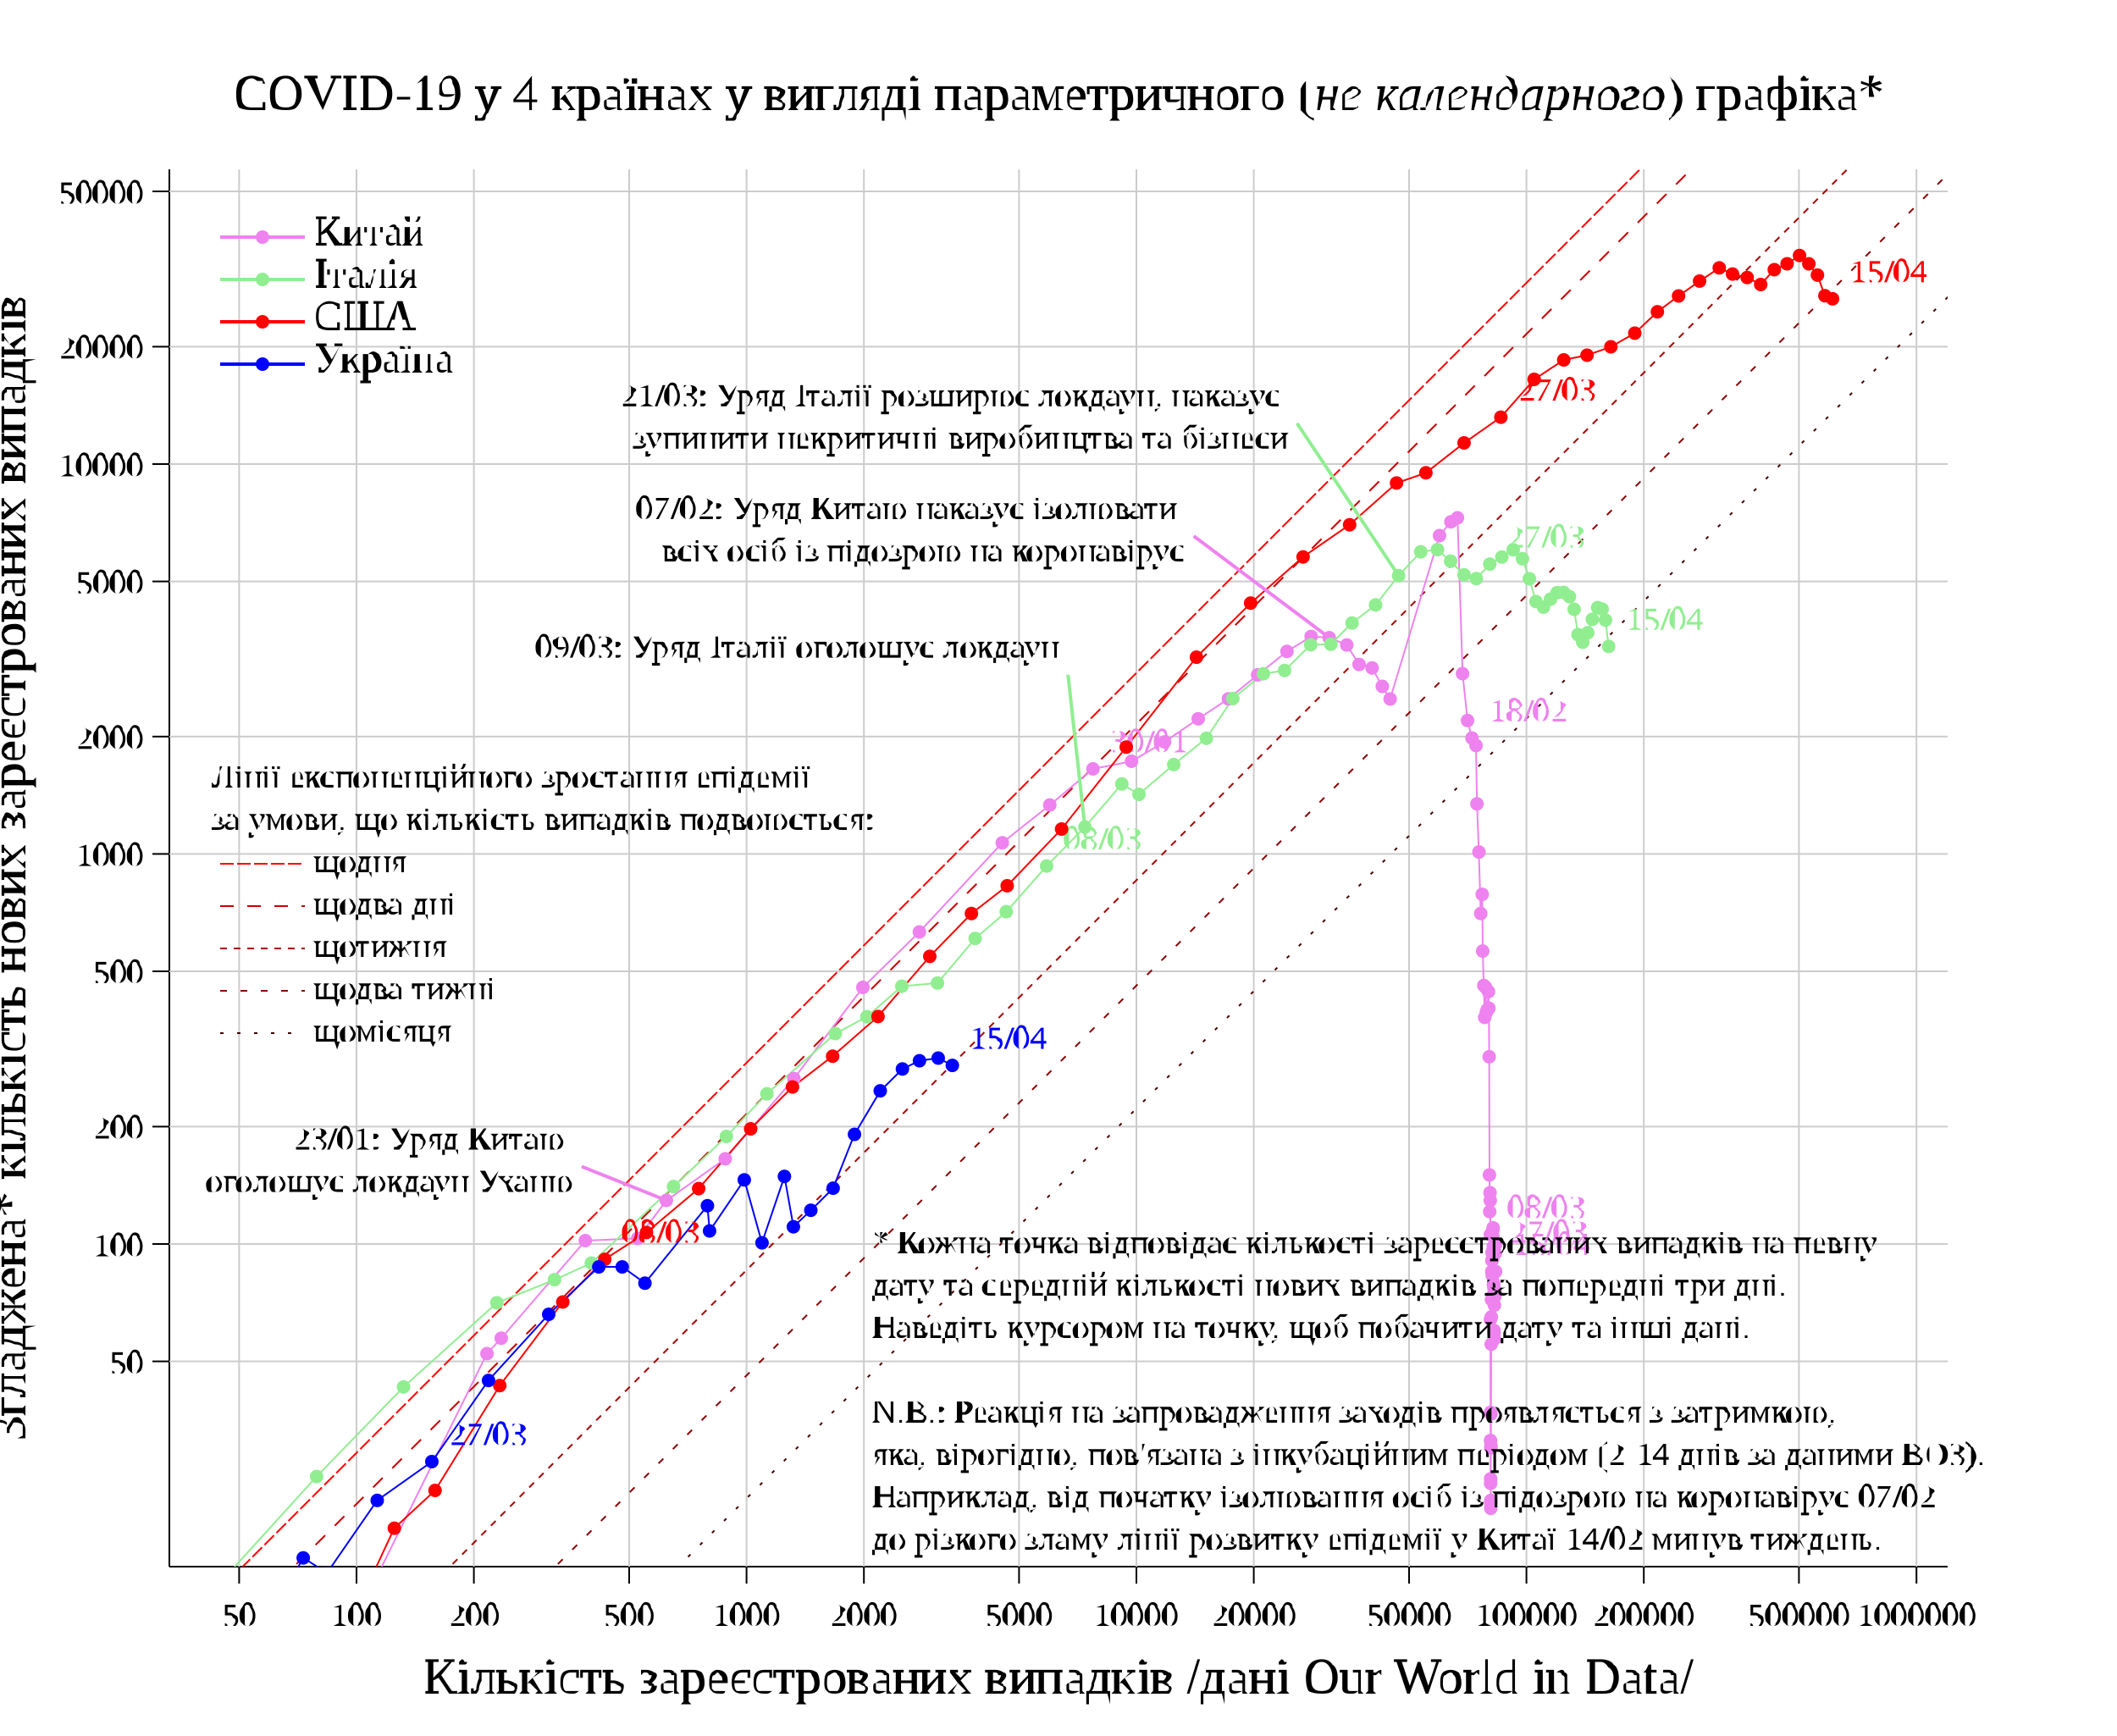
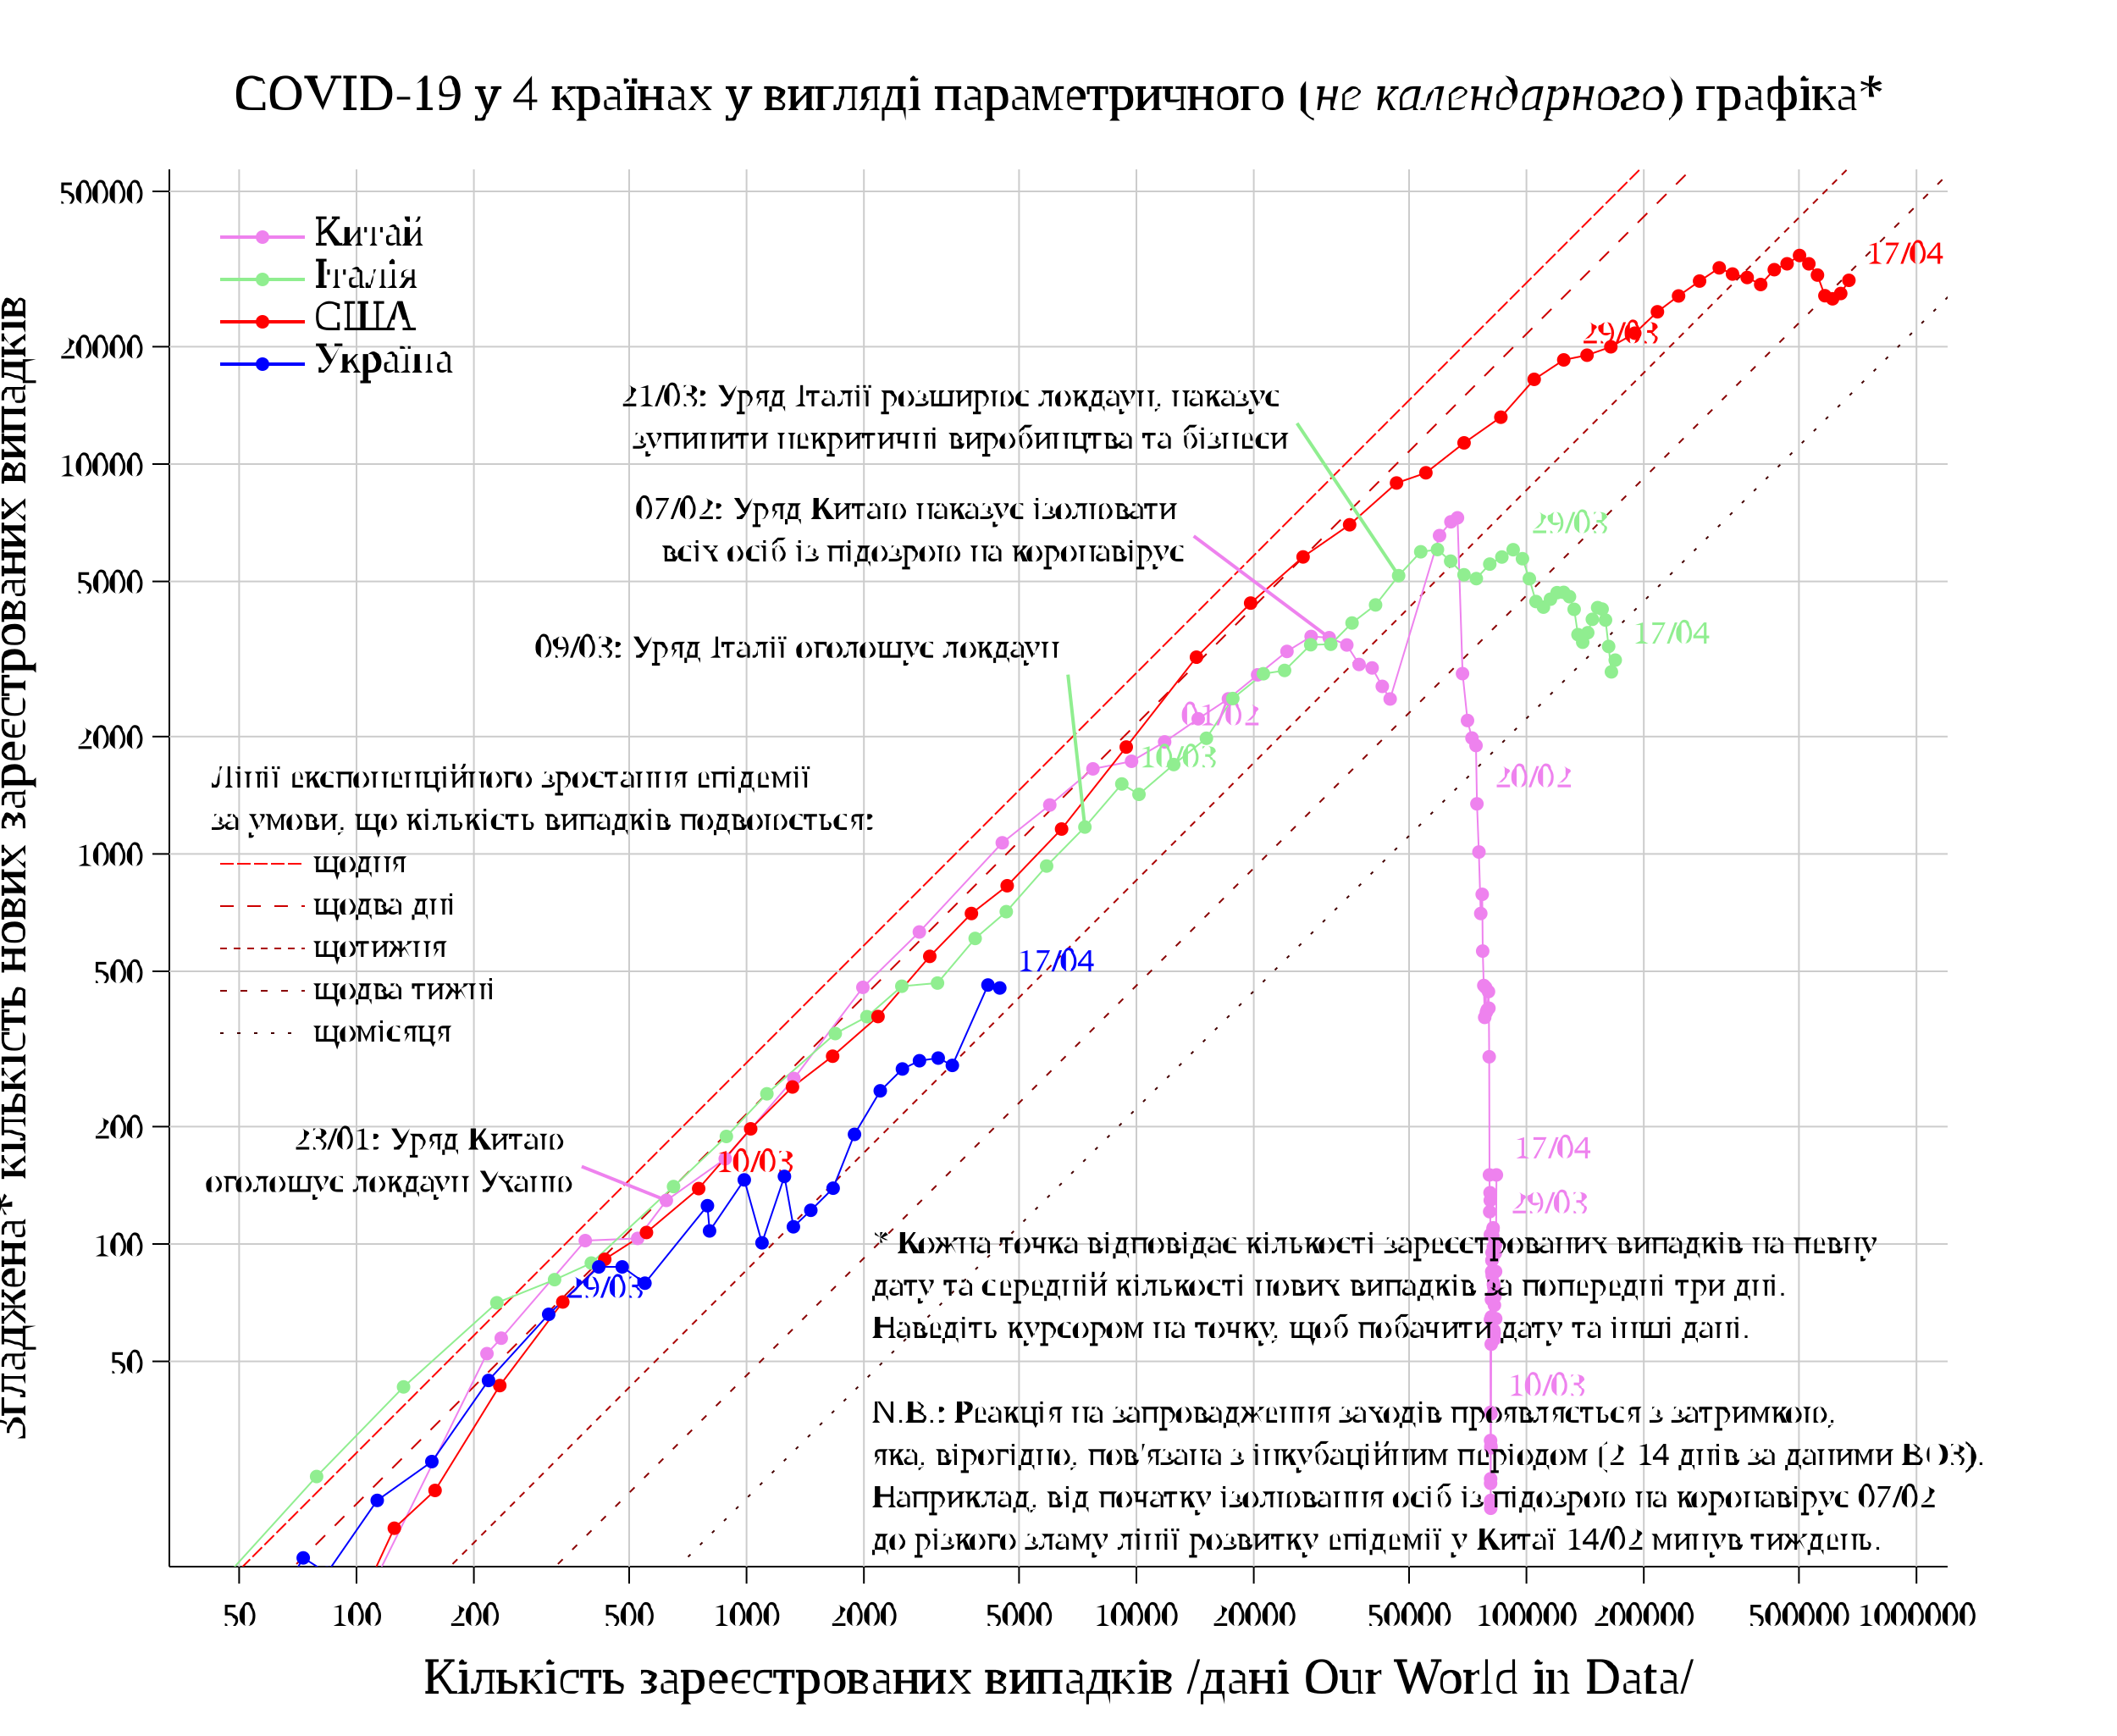
<svg xmlns="http://www.w3.org/2000/svg" version="1.1" baseProfile="full" viewBox="-1 -1 12.5 10.25" fill="none">
  <g fill="black" font-size="0.3" text-anchor="middle">
    <text transform="translate(5.25,-0.35)">COVID-19 у 4 країнах у вигляді параметричного (<tspan font-style="italic">не календарного</tspan>) графіка*</text>
    <text transform="translate(5.25,9)">Кількість зареєстрованих випадків /<a href="https://covid.ourworldindata.org">
        <tspan>дані Our World in Data</tspan>
      </a>/</text>
    <text transform="translate(-0.85,4.125) rotate(-90)">Згладжена* кількість нових зареєстрованих випадків</text>
  </g>
  <path stroke="black" stroke-width="0.01" d="M 0 8.25 L 10.5 8.25 M 0 8.25 L 0 0" />
  <clipPath id="plot">
    <rect x="0" y="0" width="10.5" height="8.25" />
  </clipPath>
  <path stroke="black" stroke-width="0.01" d=" M 0.412 8.25 v 0.1  M 1.105 8.25 v 0.1  M 1.798 8.25 v 0.1  M 2.715 8.25 v 0.1  M 3.408 8.25 v 0.1  M 4.101 8.25 v 0.1  M 5.017 8.25 v 0.1  M 5.71 8.25 v 0.1  M 6.403 8.25 v 0.1  M 7.32 8.25 v 0.1  M 8.013 8.25 v 0.1  M 8.706 8.25 v 0.1  M 9.622 8.25 v 0.1  M 10.316 8.25 v 0.1 M 0 7.038 h -0.1  M 0 6.345 h -0.1  M 0 5.652 h -0.1  M 0 4.735 h -0.1  M 0 4.042 h -0.1  M 0 3.349 h -0.1  M 0 2.433 h -0.1  M 0 1.74 h -0.1  M 0 1.047 h -0.1  M 0 0.13 h -0.1" />
  <path stroke="#ccc" stroke-width="0.01" d=" M 0.412 8.25 v -8.25  M 1.105 8.25 v -8.25  M 1.798 8.25 v -8.25  M 2.715 8.25 v -8.25  M 3.408 8.25 v -8.25  M 4.101 8.25 v -8.25  M 5.017 8.25 v -8.25  M 5.71 8.25 v -8.25  M 6.403 8.25 v -8.25  M 7.32 8.25 v -8.25  M 8.013 8.25 v -8.25  M 8.706 8.25 v -8.25  M 9.622 8.25 v -8.25  M 10.316 8.25 v -8.25 M 0 7.038 h 10.5  M 0 6.345 h 10.5  M 0 5.652 h 10.5  M 0 4.735 h 10.5  M 0 4.042 h 10.5  M 0 3.349 h 10.5  M 0 2.433 h 10.5  M 0 1.74 h 10.5  M 0 1.047 h 10.5  M 0 0.13 h 10.5" />
  <g fill="black" font-size="0.2" transform="translate(0,8.6)" text-anchor="middle">
    <text x="0.412">50</text>
    <text x="1.105">100</text>
    <text x="1.798">200</text>
    <text x="2.715">500</text>
    <text x="3.408">1000</text>
    <text x="4.101">2000</text>
    <text x="5.017">5000</text>
    <text x="5.71">10000</text>
    <text x="6.403">20000</text>
    <text x="7.32">50000</text>
    <text x="8.013">100000</text>
    <text x="8.706">200000</text>
    <text x="9.622">500000</text>
    <text x="10.316">1000000</text>
  </g>
  <g fill="black" font-size="0.2" transform="translate(-0.15,0.07)" text-anchor="end">
    <text y="7.038">50</text>
    <text y="6.345">100</text>
    <text y="5.652">200</text>
    <text y="4.735">500</text>
    <text y="4.042">1000</text>
    <text y="3.349">2000</text>
    <text y="2.433">5000</text>
    <text y="1.74">10000</text>
    <text y="1.047">20000</text>
    <text y="0.13">50000</text>
  </g>
  <g transform="translate(0.3,0.4)">
    <g stroke-width="0.02">
      <path stroke="violet" d="M 0 0 h 0.5" />
      <circle fill="violet" r="0.04" cx="0.25" cy="0" />
      <path stroke="lightgreen" d="M 0 0.25 h 0.5" />
      <circle fill="lightgreen" r="0.04" cx="0.25" cy="0.25" />
      <path stroke="red" d="M 0 0.5 h 0.5" />
      <circle fill="red" r="0.04" cx="0.25" cy="0.5" />
      <path stroke="blue" d="M 0 0.75 h 0.5" />
      <circle fill="blue" r="0.04" cx="0.25" cy="0.75" />
    </g>
    <g stroke-width="0.01" transform="translate(0,3.7)">
      <path stroke="#f00" stroke-dasharray="0.08 0.02" d="M 0 0 h 0.5" />
      <path stroke="#c00" stroke-dasharray="0.08 0.08" d="M 0 0.25 h 0.5" />
      <path stroke="#a00" stroke-dasharray="0.04 0.04" d="M 0 0.5 h 0.5" />
      <path stroke="#800" stroke-dasharray="0.04 0.08" d="M 0 0.75 h 0.5" />
      <path stroke="#400" stroke-dasharray="0.02 0.08" d="M 0 1 h 0.5" />
    </g>
    <g transform="translate(0.55,0.05)" font-size="0.25" fill="black">
      <text y="0">Китай</text>
      <text y="0.25">Італія</text>
      <text y="0.5">США</text>
      <text y="0.75">Україна</text>
      <g transform="translate(0,3.7)" font-size="0.2">
        <g transform="translate(-0.6,-0.25)">
          <text y="-0.25">Лінії експоненційного зростання епідемії</text>
          <text>за умови, що кількість випадків подвоюється:</text>
        </g>
        <text y="0">щодня</text>
        <text y="0.25">щодва дні</text>
        <text y="0.5">щотижня</text>
        <text y="0.75">щодва тижні</text>
        <text y="1">щомісяця</text>
      </g>
    </g>
  </g>
  <g clip-path="url(#plot)">
    <g transform="translate(0,8.25) scale(1,-1)" stroke-width="0.01">
      <path stroke="#f00" stroke-dasharray="0.08 0.02" d="M -2.267 -2.7 l 100 100" />
      <path stroke="#c00" stroke-dasharray="0.08 0.08" d="M -1.965 -2.7 l 100 100" />
      <path stroke="#a00" stroke-dasharray="0.04 0.04" d="M -1.043 -2.7 l 100 100" />
      <path stroke="#800" stroke-dasharray="0.04 0.08" d="M -0.421 -2.7 l 100 100" />
      <path stroke="#400" stroke-dasharray="0.02 0.08" d="M 0.305 -2.7 l 100 100" />
-       <path stroke="violet" d="M 0.882 -0.754  L 1.875 1.258  L 1.96 1.349  L 2.456 1.925  L 2.765 1.938  L 2.935 2.162  L 3.282 2.408  L 3.688 2.882  L 4.095 3.42  L 4.428 3.747  L 4.918 4.274  L 5.199 4.497  L 5.453 4.71  L 5.681 4.755  L 5.877 4.87  L 6.075 5.006  L 6.253 5.124  L 6.426 5.265  L 6.599 5.404  L 6.742 5.492  L 6.848 5.485  L 6.952 5.442  L 7.025 5.327  L 7.102 5.306  L 7.162 5.197  L 7.208 5.123  L 7.5 6.088  L 7.567 6.169  L 7.606 6.193  L 7.636 5.273  L 7.665 4.996  L 7.691 4.892  L 7.715 4.848  L 7.721 4.504  L 7.732 4.219  L 7.743 3.856  L 7.752 3.969  L 7.755 3.634  L 7.761 3.431  L 7.767 3.243  L 7.772 3.42  L 7.776 3.273  L 7.782 3.288  L 7.789 3.395  L 7.791 3.297  L 7.793 3.01  L 7.795 2.313  L 7.796 2.096  L 7.798 2.208  L 7.799 2.162  L 7.8 1.96  L 7.8 1.459  L 7.801 0.911  L 7.801 0.745  L 7.801 0.492  L 7.802 0.519  L 7.802 0.376  L 7.802 0.345  L 7.802 0.391  L 7.803 0.701  L 7.803 0.712  L 7.804 0.902  L 7.805 1.313  L 7.806 1.474  L 7.806 1.577  L 7.808 1.743  L 7.809 1.807  L 7.81 1.854  L 7.811 1.719  L 7.812 1.815  L 7.814 1.954  L 7.815 1.988  L 7.816 2  L 7.817 1.888  L 7.818 1.665  L 7.819 1.674  L 7.82 1.613  L 7.821 1.648  L 7.821 1.394  L 7.822 1.378  L 7.823 1.343  L 7.824 1.544  L 7.825 1.631  L 7.826 1.626  L 7.827 1.595  L 7.828 1.626  L 7.829 1.85  L 7.83 1.902  L 7.831 1.743" />
-       <path stroke="lightgreen" d="M -0.667 -1.16  L 0.869 0.532  L 1.383 1.061  L 1.934 1.558  L 2.275 1.694  L 2.491 1.792  L 2.977 2.244  L 3.289 2.54  L 3.528 2.792  L 3.932 3.147  L 4.119 3.247  L 4.325 3.427  L 4.536 3.446  L 4.758 3.709  L 4.942 3.867  L 5.18 4.137  L 5.406 4.367  L 5.624 4.621  L 5.725 4.56  L 5.93 4.736  L 6.123 4.891  L 6.279 5.126  L 6.46 5.272  L 6.585 5.291  L 6.739 5.443  L 6.858 5.446  L 6.983 5.572  L 7.122 5.678  L 7.258 5.851  L 7.389 5.992  L 7.488 6.005  L 7.565 5.937  L 7.644 5.856  L 7.717 5.834  L 7.796 5.919  L 7.868 5.961  L 7.935 6.004  L 7.99 5.951  L 8.03 5.833  L 8.069 5.698  L 8.113 5.665  L 8.155 5.712  L 8.194 5.751  L 8.233 5.752  L 8.267 5.727  L 8.295 5.652  L 8.317 5.503  L 8.345 5.458  L 8.375 5.514  L 8.402 5.593  L 8.433 5.662  L 8.46 5.654  L 8.48 5.589  L 8.498 5.433" />
-       <path stroke="red" d="M 0.989 -0.431  L 1.135 -0.188  L 1.328 0.227  L 1.569 0.45  L 1.951 1.069  L 2.323 1.563  L 2.571 1.815  L 2.817 1.973  L 3.125 2.232  L 3.432 2.585  L 3.679 2.832  L 3.916 3.014  L 4.184 3.248  L 4.49 3.603  L 4.736 3.856  L 4.947 4.02  L 5.268 4.355  L 5.65 4.839  L 6.065 5.37  L 6.385 5.689  L 6.694 5.962  L 6.969 6.152  L 7.246 6.398  L 7.419 6.458  L 7.645 6.635  L 7.862 6.787  L 8.059 7.01  L 8.233 7.125  L 8.371 7.153  L 8.511 7.202  L 8.653 7.283  L 8.786 7.409  L 8.911 7.503  L 9.035 7.59  L 9.152 7.668  L 9.23 7.632  L 9.316 7.612  L 9.396 7.57  L 9.476 7.658  L 9.552 7.692  L 9.625 7.741  L 9.681 7.692  L 9.731 7.626  L 9.775 7.504  L 9.82 7.486" />
-       <path stroke="blue" d="M 0.214 -0.708  L 0.35 -0.754  L 0.79 0.052  L 0.931 -0.037  L 1.227 0.391  L 1.55 0.62  L 1.884 1.099  L 2.24 1.49  L 2.535 1.77  L 2.674 1.77  L 2.808 1.674  L 3.177 2.131  L 3.19 1.982  L 3.395 2.284  L 3.499 1.912  L 3.632 2.304  L 3.685 2.007  L 3.788 2.104  L 3.919 2.234  L 4.045 2.552  L 4.198 2.809  L 4.328 2.938  L 4.429 2.987  L 4.54 3.003  L 4.623 2.959" />
+       <path stroke="violet" d="M 0.882 -0.754  L 1.875 1.258  L 1.96 1.349  L 2.456 1.925  L 2.765 1.938  L 2.935 2.162  L 3.282 2.408  L 3.688 2.882  L 4.095 3.42  L 4.428 3.747  L 4.918 4.274  L 5.199 4.497  L 5.453 4.71  L 5.681 4.755  L 5.877 4.87  L 6.075 5.006  L 6.253 5.124  L 6.426 5.265  L 6.599 5.404  L 6.742 5.492  L 6.848 5.485  L 6.952 5.442  L 7.025 5.327  L 7.102 5.306  L 7.162 5.197  L 7.208 5.123  L 7.5 6.088  L 7.567 6.169  L 7.606 6.193  L 7.636 5.273  L 7.665 4.996  L 7.691 4.892  L 7.715 4.848  L 7.721 4.504  L 7.732 4.219  L 7.743 3.856  L 7.752 3.969  L 7.755 3.634  L 7.761 3.431  L 7.767 3.243  L 7.772 3.42  L 7.776 3.273  L 7.782 3.288  L 7.789 3.395  L 7.791 3.297  L 7.793 3.01  L 7.795 2.313  L 7.796 2.096  L 7.798 2.208  L 7.799 2.162  L 7.8 1.96  L 7.8 1.459  L 7.801 0.911  L 7.801 0.745  L 7.801 0.492  L 7.802 0.519  L 7.802 0.376  L 7.802 0.345  L 7.802 0.391  L 7.803 0.701  L 7.803 0.712  L 7.804 0.902  L 7.805 1.313  L 7.806 1.474  L 7.806 1.577  L 7.808 1.743  L 7.809 1.807  L 7.81 1.854  L 7.811 1.719  L 7.812 1.815  L 7.814 1.954  L 7.815 1.988  L 7.816 2  L 7.817 1.888  L 7.818 1.665  L 7.819 1.674  L 7.82 1.613  L 7.821 1.648  L 7.821 1.394  L 7.822 1.378  L 7.823 1.343  L 7.824 1.544  L 7.825 1.631  L 7.826 1.626  L 7.827 1.595  L 7.828 1.626  L 7.829 1.85  L 7.83 1.902  L 7.831 1.743  L 7.831 1.464  L 7.836 2.313" />
+       <path stroke="lightgreen" d="M -0.667 -1.16  L 0.869 0.532  L 1.383 1.061  L 1.934 1.558  L 2.275 1.694  L 2.491 1.792  L 2.977 2.244  L 3.289 2.54  L 3.528 2.792  L 3.932 3.147  L 4.119 3.247  L 4.325 3.427  L 4.536 3.446  L 4.758 3.709  L 4.942 3.867  L 5.18 4.137  L 5.406 4.367  L 5.624 4.621  L 5.725 4.56  L 5.93 4.736  L 6.123 4.891  L 6.279 5.126  L 6.46 5.272  L 6.585 5.291  L 6.739 5.443  L 6.858 5.446  L 6.983 5.572  L 7.122 5.678  L 7.258 5.851  L 7.389 5.992  L 7.488 6.005  L 7.565 5.937  L 7.644 5.856  L 7.717 5.834  L 7.796 5.919  L 7.868 5.961  L 7.935 6.004  L 7.99 5.951  L 8.03 5.833  L 8.069 5.698  L 8.113 5.665  L 8.155 5.712  L 8.194 5.751  L 8.233 5.752  L 8.267 5.727  L 8.295 5.652  L 8.317 5.503  L 8.345 5.458  L 8.375 5.514  L 8.402 5.593  L 8.433 5.662  L 8.46 5.654  L 8.48 5.589  L 8.498 5.433  L 8.515 5.283  L 8.537 5.353" />
+       <path stroke="red" d="M 0.989 -0.431  L 1.135 -0.188  L 1.328 0.227  L 1.569 0.45  L 1.951 1.069  L 2.323 1.563  L 2.571 1.815  L 2.817 1.973  L 3.125 2.232  L 3.432 2.585  L 3.679 2.832  L 3.916 3.014  L 4.184 3.248  L 4.49 3.603  L 4.736 3.856  L 4.947 4.02  L 5.268 4.355  L 5.65 4.839  L 6.065 5.37  L 6.385 5.689  L 6.694 5.962  L 6.969 6.152  L 7.246 6.398  L 7.419 6.458  L 7.645 6.635  L 7.862 6.787  L 8.059 7.01  L 8.233 7.125  L 8.371 7.153  L 8.511 7.202  L 8.653 7.283  L 8.786 7.409  L 8.911 7.503  L 9.035 7.59  L 9.152 7.668  L 9.23 7.632  L 9.316 7.612  L 9.396 7.57  L 9.476 7.658  L 9.552 7.692  L 9.625 7.741  L 9.681 7.692  L 9.731 7.626  L 9.775 7.504  L 9.82 7.486  L 9.869 7.517  L 9.917 7.595" />
+       <path stroke="blue" d="M 0.214 -0.708  L 0.35 -0.754  L 0.79 0.052  L 0.931 -0.037  L 1.227 0.391  L 1.55 0.62  L 1.884 1.099  L 2.24 1.49  L 2.535 1.77  L 2.674 1.77  L 2.808 1.674  L 3.177 2.131  L 3.19 1.982  L 3.395 2.284  L 3.499 1.912  L 3.632 2.304  L 3.685 2.007  L 3.788 2.104  L 3.919 2.234  L 4.045 2.552  L 4.198 2.809  L 4.328 2.938  L 4.429 2.987  L 4.54 3.003  L 4.623 2.959  L 4.834 3.434  L 4.903 3.417" />
    </g>
    <g transform="translate(-3.5,2.7)" font-size="0.2">
      <g fill="violet">
        <g transform="translate(4.382027,6.30409)">
          <circle r="0.04" />
        </g>
        <g transform="translate(5.375278,4.292366)">
          <circle r="0.04" />
        </g>
        <g transform="translate(5.459586,4.201118)">
          <circle r="0.04" />
        </g>
        <g transform="translate(5.955837,3.625027)">
          <circle r="0.04" />
        </g>
        <g transform="translate(6.265301,3.61204)">
          <circle r="0.04" />
        </g>
        <g transform="translate(6.434547,3.387607)">
          <circle r="0.04" />
        </g>
        <g transform="translate(6.782192,3.142036)">
          <circle r="0.04" />
        </g>
        <g transform="translate(7.187657,2.667758)">
          <circle r="0.04" />
        </g>
        <g transform="translate(7.594884,2.129703)">
          <circle r="0.04" />
        </g>
        <g transform="translate(7.928406,1.802694)">
          <circle r="0.04" />
        </g>
        <g transform="translate(8.418036,1.276145)">
          <circle r="0.04" />
        </g>
        <g transform="translate(8.698514,1.053064)">
          <circle r="0.04" />
        </g>
        <g transform="translate(8.953381,0.8396529)">
          <circle r="0.04" />
-           <text x="0.1" y="-0.1">30/01</text>
        </g>
        <g transform="translate(9.181323,0.7948943)">
          <circle r="0.04" />
        </g>
        <g transform="translate(9.376617,0.6804162)">
          <circle r="0.04" />
+           <text x="0.1" y="-0.1">01/02</text>
        </g>
        <g transform="translate(9.574914,0.5439871)">
          <circle r="0.04" />
        </g>
        <g transform="translate(9.753304,0.4263541)">
          <circle r="0.04" />
        </g>
        <g transform="translate(9.92564,0.2845702)">
          <circle r="0.04" />
        </g>
        <g transform="translate(10.09905,0.1462033)">
          <circle r="0.04" />
        </g>
        <g transform="translate(10.24164,0.05798309)">
          <circle r="0.04" />
        </g>
        <g transform="translate(10.3484,0.0651144)">
          <circle r="0.04" />
        </g>
        <g transform="translate(10.45233,0.1082278)">
          <circle r="0.04" />
        </g>
        <g transform="translate(10.52492,0.2232853)">
          <circle r="0.04" />
        </g>
        <g transform="translate(10.60177,0.2437435)">
          <circle r="0.04" />
        </g>
        <g transform="translate(10.66186,0.3525796)">
          <circle r="0.04" />
        </g>
        <g transform="translate(10.70827,0.4270212)">
          <circle r="0.04" />
        </g>
        <g transform="translate(10.99985,-0.5376782)">
          <circle r="0.04" />
        </g>
        <g transform="translate(11.06697,-0.6190231)">
          <circle r="0.04" />
        </g>
        <g transform="translate(11.10584,-0.6426572)">
          <circle r="0.04" />
        </g>
        <g transform="translate(11.13555,0.277419)">
          <circle r="0.04" />
        </g>
        <g transform="translate(11.16504,0.554242)">
          <circle r="0.04" />
        </g>
        <g transform="translate(11.19145,0.6576339)">
          <circle r="0.04" />
-           <text x="0.1" y="-0.1">18/02</text>
        </g>
        <g transform="translate(11.2153,0.7017953)">
          <circle r="0.04" />
        </g>
        <g transform="translate(11.22059,1.046099)">
          <circle r="0.04" />
+           <text x="0.1" y="-0.1">20/02</text>
        </g>
        <g transform="translate(11.23246,1.330646)">
          <circle r="0.04" />
        </g>
        <g transform="translate(11.24333,1.693695)">
          <circle r="0.04" />
        </g>
        <g transform="translate(11.25177,1.580502)">
          <circle r="0.04" />
        </g>
        <g transform="translate(11.2546,1.915537)">
          <circle r="0.04" />
        </g>
        <g transform="translate(11.26124,2.118774)">
          <circle r="0.04" />
        </g>
        <g transform="translate(11.2665,2.307201)">
          <circle r="0.04" />
        </g>
        <g transform="translate(11.2721,2.130435)">
          <circle r="0.04" />
        </g>
        <g transform="translate(11.27628,2.277039)">
          <circle r="0.04" />
        </g>
        <g transform="translate(11.28169,2.261874)">
          <circle r="0.04" />
        </g>
        <g transform="translate(11.28889,2.154926)">
          <circle r="0.04" />
        </g>
        <g transform="translate(11.29146,2.252719)">
          <circle r="0.04" />
        </g>
        <g transform="translate(11.29304,2.539573)">
          <circle r="0.04" />
        </g>
        <g transform="translate(11.29452,3.237145)">
          <circle r="0.04" />
        </g>
        <g transform="translate(11.29598,3.454209)">
          <circle r="0.04" />
        </g>
        <g transform="translate(11.29808,3.342259)">
          <circle r="0.04" />
        </g>
        <g transform="translate(11.29934,3.387607)">
          <circle r="0.04" />
        </g>
        <g transform="translate(11.29991,3.589711)">
          <circle r="0.04" />
-           <text x="0.1" y="-0.1">08/03</text>
        </g>
        <g transform="translate(11.30046,4.091117)">
          <circle r="0.04" />
        </g>
        <g transform="translate(11.30071,4.639082)">
          <circle r="0.04" />
+           <text x="0.1" y="-0.1">10/03</text>
        </g>
        <g transform="translate(11.30107,4.805318)">
          <circle r="0.04" />
        </g>
        <g transform="translate(11.30136,5.058153)">
          <circle r="0.04" />
        </g>
        <g transform="translate(11.30164,5.031124)">
          <circle r="0.04" />
        </g>
        <g transform="translate(11.30187,5.174225)">
          <circle r="0.04" />
        </g>
        <g transform="translate(11.30214,5.205478)">
          <circle r="0.04" />
        </g>
        <g transform="translate(11.30245,5.158958)">
          <circle r="0.04" />
        </g>
        <g transform="translate(11.30298,4.848803)">
          <circle r="0.04" />
        </g>
        <g transform="translate(11.30327,4.837753)">
          <circle r="0.04" />
        </g>
        <g transform="translate(11.30381,4.648132)">
          <circle r="0.04" />
        </g>
        <g transform="translate(11.30503,4.236625)">
          <circle r="0.04" />
        </g>
        <g transform="translate(11.30567,4.075613)">
          <circle r="0.04" />
        </g>
        <g transform="translate(11.30647,3.973334)">
          <circle r="0.04" />
        </g>
        <g transform="translate(11.30816,3.807349)">
          <circle r="0.04" />
        </g>
        <g transform="translate(11.30901,3.74281)">
          <circle r="0.04" />
        </g>
        <g transform="translate(11.30996,3.696123)">
          <circle r="0.04" />
        </g>
        <g transform="translate(11.31121,3.831159)">
          <circle r="0.04" />
        </g>
        <g transform="translate(11.31236,3.735484)">
          <circle r="0.04" />
-           <text x="0.1" y="-0.1">27/03</text>
        </g>
        <g transform="translate(11.31382,3.59604)">
          <circle r="0.04" />
        </g>
        <g transform="translate(11.31519,3.561715)">
          <circle r="0.04" />
+           <text x="0.1" y="-0.1">29/03</text>
        </g>
        <g transform="translate(11.31639,3.54952)">
          <circle r="0.04" />
        </g>
        <g transform="translate(11.31741,3.661637)">
          <circle r="0.04" />
        </g>
        <g transform="translate(11.31807,3.88478)">
          <circle r="0.04" />
        </g>
        <g transform="translate(11.31928,3.876342)">
          <circle r="0.04" />
        </g>
        <g transform="translate(11.32013,3.936966)">
          <circle r="0.04" />
        </g>
        <g transform="translate(11.32088,3.901875)">
          <circle r="0.04" />
        </g>
        <g transform="translate(11.32146,4.155655)">
          <circle r="0.04" />
        </g>
        <g transform="translate(11.32227,4.172463)">
          <circle r="0.04" />
        </g>
        <g transform="translate(11.32295,4.206949)">
          <circle r="0.04" />
        </g>
        <g transform="translate(11.32399,4.006278)">
          <circle r="0.04" />
        </g>
        <g transform="translate(11.32503,3.919267)">
          <circle r="0.04" />
        </g>
        <g transform="translate(11.32569,3.923662)">
          <circle r="0.04" />
        </g>
        <g transform="translate(11.32664,3.954985)">
          <circle r="0.04" />
        </g>
        <g transform="translate(11.32776,3.923662)">
          <circle r="0.04" />
        </g>
        <g transform="translate(11.32911,3.699638)">
          <circle r="0.04" />
        </g>
        <g transform="translate(11.33024,3.648169)">
          <circle r="0.04" />
        </g>
        <g transform="translate(11.33083,3.807349)">
          <circle r="0.04" />
-           <text x="0.1" y="-0.1">15/04</text>
+         </g>
+         <g transform="translate(11.33143,4.085922)">
+           <circle r="0.04" />
+         </g>
+         <g transform="translate(11.33564,3.237145)">
+           <circle r="0.04" />
+           <text x="0.1" y="-0.1">17/04</text>
        </g>
      </g>
      <g transform="translate(6.434547,3.387607)">
        <g transform="translate(-0.55,-0.55)" fill="black" text-anchor="end">
          <a href="https://www.theguardian.com/world/2020/jan/23/coronavirus-panic-and-anger-in-wuhan-as-china-orders-city-into-lockdown">
            <text>
              <tspan x="0" dy="0.25">23/01: Уряд Китаю</tspan>
              <tspan x="0" dy="0.25">оголошує локдаун Уханю</tspan>
            </text>
          </a>
        </g>
        <line x1="-0.5" y1="-0.2" x2="0" y2="0" stroke-width="0.02" stroke="violet" />
      </g>
      <g transform="translate(10.3484,0.0651144)">
        <g transform="translate(-0.85,-0.95)" fill="black" text-anchor="end">
          <a href="https://www.dailymail.co.uk/news/article-7977649/China-orders-Wuhan-round-suspected-coronavirus-patients-quarantine-camps.html">
            <text>
              <tspan x="0" dy="0.25">07/02: Уряд Китаю наказує ізолювати</tspan>
              <tspan x="0" dy="0.25">всіх осіб із підозрою на коронавірус</tspan>
            </text>
          </a>
        </g>
        <line x1="-0.8" y1="-0.6" x2="0" y2="0" stroke-width="0.02" stroke="violet" />
      </g>
      <g fill="lightgreen">
        <g transform="translate(2.833213,6.709555)">
          <circle r="0.04" />
        </g>
        <g transform="translate(4.369448,5.017879)">
          <circle r="0.04" />
        </g>
        <g transform="translate(4.882802,4.4888)">
          <circle r="0.04" />
        </g>
        <g transform="translate(5.433722,3.992026)">
          <circle r="0.04" />
        </g>
        <g transform="translate(5.774552,3.855551)">
          <circle r="0.04" />
        </g>
        <g transform="translate(5.991465,3.757625)">
          <circle r="0.04" />
        </g>
        <g transform="translate(6.476972,3.305979)">
          <circle r="0.04" />
        </g>
        <g transform="translate(6.788972,3.010018)">
          <circle r="0.04" />
        </g>
        <g transform="translate(7.028201,2.758311)">
          <circle r="0.04" />
        </g>
        <g transform="translate(7.431892,2.402598)">
          <circle r="0.04" />
        </g>
        <g transform="translate(7.618742,2.302836)">
          <circle r="0.04" />
        </g>
        <g transform="translate(7.824846,2.123131)">
          <circle r="0.04" />
        </g>
        <g transform="translate(8.035603,2.104385)">
          <circle r="0.04" />
        </g>
        <g transform="translate(8.257904,1.840922)">
          <circle r="0.04" />
        </g>
        <g transform="translate(8.441607,1.682859)">
          <circle r="0.04" />
        </g>
        <g transform="translate(8.679822,1.413383)">
          <circle r="0.04" />
-           <text x="0.1" y="-0.1">08/03</text>
        </g>
        <g transform="translate(8.905851,1.183249)">
          <circle r="0.04" />
        </g>
        <g transform="translate(9.123911,0.9288114)">
          <circle r="0.04" />
+           <text x="0.1" y="-0.1">10/03</text>
        </g>
        <g transform="translate(9.22513,0.9901804)">
          <circle r="0.04" />
        </g>
        <g transform="translate(9.430439,0.8141687)">
          <circle r="0.04" />
        </g>
        <g transform="translate(9.623311,0.6589795)">
          <circle r="0.04" />
        </g>
        <g transform="translate(9.779057,0.4244884)">
          <circle r="0.04" />
        </g>
        <g transform="translate(9.959726,0.2781089)">
          <circle r="0.04" />
        </g>
        <g transform="translate(10.08498,0.2585205)">
          <circle r="0.04" />
        </g>
        <g transform="translate(10.23925,0.1067732)">
          <circle r="0.04" />
        </g>
        <g transform="translate(10.35793,0.1039671)">
          <circle r="0.04" />
        </g>
        <g transform="translate(10.48327,-0.02154837)">
          <circle r="0.04" />
        </g>
        <g transform="translate(10.62218,-0.1283142)">
          <circle r="0.04" />
        </g>
        <g transform="translate(10.75835,-0.3009503)">
          <circle r="0.04" />
        </g>
        <g transform="translate(10.88889,-0.4419865)">
          <circle r="0.04" />
        </g>
        <g transform="translate(10.98763,-0.4552207)">
          <circle r="0.04" />
        </g>
        <g transform="translate(11.0655,-0.3868116)">
          <circle r="0.04" />
        </g>
        <g transform="translate(11.14441,-0.3062857)">
          <circle r="0.04" />
        </g>
        <g transform="translate(11.21702,-0.2835913)">
          <circle r="0.04" />
        </g>
        <g transform="translate(11.2965,-0.3692683)">
          <circle r="0.04" />
-           <text x="0.1" y="-0.1">27/03</text>
        </g>
        <g transform="translate(11.36788,-0.4111204)">
          <circle r="0.04" />
        </g>
        <g transform="translate(11.43466,-0.4542811)">
          <circle r="0.04" />
+           <text x="0.1" y="-0.1">29/03</text>
        </g>
        <g transform="translate(11.48954,-0.4011412)">
          <circle r="0.04" />
        </g>
        <g transform="translate(11.53017,-0.2831322)">
          <circle r="0.04" />
        </g>
        <g transform="translate(11.56923,-0.1484097)">
          <circle r="0.04" />
        </g>
        <g transform="translate(11.61344,-0.1152068)">
          <circle r="0.04" />
        </g>
        <g transform="translate(11.65479,-0.1620549)">
          <circle r="0.04" />
        </g>
        <g transform="translate(11.6938,-0.2006972)">
          <circle r="0.04" />
        </g>
        <g transform="translate(11.73312,-0.2023346)">
          <circle r="0.04" />
        </g>
        <g transform="translate(11.76716,-0.1769767)">
          <circle r="0.04" />
        </g>
        <g transform="translate(11.79469,-0.1023185)">
          <circle r="0.04" />
        </g>
        <g transform="translate(11.81736,0.04715232)">
          <circle r="0.04" />
        </g>
        <g transform="translate(11.84526,0.09196101)">
          <circle r="0.04" />
        </g>
        <g transform="translate(11.87497,0.03580559)">
          <circle r="0.04" />
        </g>
        <g transform="translate(11.90211,-0.04329936)">
          <circle r="0.04" />
        </g>
        <g transform="translate(11.93342,-0.112409)">
          <circle r="0.04" />
        </g>
        <g transform="translate(11.95994,-0.1036541)">
          <circle r="0.04" />
        </g>
        <g transform="translate(11.9799,-0.03895334)">
          <circle r="0.04" />
        </g>
        <g transform="translate(11.99836,0.116804)">
          <circle r="0.04" />
-           <text x="0.1" y="-0.1">15/04</text>
+         </g>
+         <g transform="translate(12.01464,0.2670148)">
+           <circle r="0.04" />
+         </g>
+         <g transform="translate(12.0373,0.1974913)">
+           <circle r="0.04" />
+           <text x="0.1" y="-0.1">17/04</text>
        </g>
      </g>
      <g transform="translate(8.905851,1.183249)">
        <g transform="translate(-0.15,-1.25)" fill="black" text-anchor="end">
          <a href="https://en.wikipedia.org/wiki/2020_Italy_coronavirus_lockdown">
            <text>
              <tspan x="0" dy="0.25">09/03: Уряд Італії оголошує локдаун</tspan>
            </text>
          </a>
        </g>
        <line x1="-0.1" y1="-0.9" x2="0" y2="0" stroke-width="0.02" stroke="lightgreen" />
      </g>
      <g transform="translate(10.75835,-0.3009503)">
        <g transform="translate(-0.65,-1.25)" fill="black" text-anchor="end">
          <a href="https://en.wikipedia.org/wiki/2020_Italy_coronavirus_lockdown#Nationwide_expansion">
            <text>
              <tspan x="0" dy="0.25">21/03: Уряд Італії розширює локдаун, наказує</tspan>
              <tspan x="0" dy="0.25">зупинити некритичні виробинцтва та бізнеси</tspan>
            </text>
          </a>
        </g>
        <line x1="-0.6" y1="-0.9" x2="0" y2="0" stroke-width="0.02" stroke="lightgreen" />
      </g>
      <g fill="red">
        <g transform="translate(4.488636,5.981316)">
          <circle r="0.04" />
        </g>
        <g transform="translate(4.634729,5.737694)">
          <circle r="0.04" />
        </g>
        <g transform="translate(4.828314,5.323261)">
          <circle r="0.04" />
        </g>
        <g transform="translate(5.068904,5.100117)">
          <circle r="0.04" />
        </g>
        <g transform="translate(5.451038,4.481078)">
          <circle r="0.04" />
        </g>
        <g transform="translate(5.823046,3.98732)">
          <circle r="0.04" />
        </g>
        <g transform="translate(6.070738,3.735484)">
          <circle r="0.04" />
-           <text x="0.1" y="-0.1">08/03</text>
        </g>
        <g transform="translate(6.317165,3.577171)">
          <circle r="0.04" />
        </g>
        <g transform="translate(6.625392,3.317927)">
          <circle r="0.04" />
+           <text x="0.1" y="-0.1">10/03</text>
        </g>
        <g transform="translate(6.932448,2.965106)">
          <circle r="0.04" />
        </g>
        <g transform="translate(7.179308,2.717929)">
          <circle r="0.04" />
        </g>
        <g transform="translate(7.416378,2.536267)">
          <circle r="0.04" />
        </g>
        <g transform="translate(7.684324,2.301965)">
          <circle r="0.04" />
        </g>
        <g transform="translate(7.989899,1.946771)">
          <circle r="0.04" />
        </g>
        <g transform="translate(8.235891,1.693695)">
          <circle r="0.04" />
        </g>
        <g transform="translate(8.446985,1.52978)">
          <circle r="0.04" />
        </g>
        <g transform="translate(8.768263,1.194975)">
          <circle r="0.04" />
        </g>
        <g transform="translate(9.150059,0.7107957)">
          <circle r="0.04" />
        </g>
        <g transform="translate(9.564512,0.1802404)">
          <circle r="0.04" />
        </g>
        <g transform="translate(9.884509,-0.1391325)">
          <circle r="0.04" />
        </g>
        <g transform="translate(10.19418,-0.4116975)">
          <circle r="0.04" />
        </g>
        <g transform="translate(10.46897,-0.601568)">
          <circle r="0.04" />
        </g>
        <g transform="translate(10.74596,-0.8482163)">
          <circle r="0.04" />
        </g>
        <g transform="translate(10.91928,-0.9084855)">
          <circle r="0.04" />
        </g>
        <g transform="translate(11.14467,-1.085151)">
          <circle r="0.04" />
        </g>
        <g transform="translate(11.362,-1.236683)">
          <circle r="0.04" />
-           <text x="0.1" y="-0.1">27/03</text>
        </g>
        <g transform="translate(11.55872,-1.460206)">
          <circle r="0.04" />
        </g>
        <g transform="translate(11.73339,-1.575003)">
          <circle r="0.04" />
+           <text x="0.1" y="-0.1">29/03</text>
        </g>
        <g transform="translate(11.87077,-1.602791)">
          <circle r="0.04" />
        </g>
        <g transform="translate(12.0114,-1.652387)">
          <circle r="0.04" />
        </g>
        <g transform="translate(12.15277,-1.732807)">
          <circle r="0.04" />
        </g>
        <g transform="translate(12.28637,-1.859092)">
          <circle r="0.04" />
        </g>
        <g transform="translate(12.41122,-1.952604)">
          <circle r="0.04" />
        </g>
        <g transform="translate(12.53525,-2.040415)">
          <circle r="0.04" />
        </g>
        <g transform="translate(12.65152,-2.118437)">
          <circle r="0.04" />
        </g>
        <g transform="translate(12.72972,-2.081964)">
          <circle r="0.04" />
        </g>
        <g transform="translate(12.81637,-2.061516)">
          <circle r="0.04" />
        </g>
        <g transform="translate(12.89624,-2.020119)">
          <circle r="0.04" />
        </g>
        <g transform="translate(12.97649,-2.107711)">
          <circle r="0.04" />
        </g>
        <g transform="translate(13.05201,-2.142446)">
          <circle r="0.04" />
        </g>
        <g transform="translate(13.12548,-2.191452)">
          <circle r="0.04" />
        </g>
        <g transform="translate(13.18054,-2.142262)">
          <circle r="0.04" />
        </g>
        <g transform="translate(13.23135,-2.075897)">
          <circle r="0.04" />
        </g>
        <g transform="translate(13.27525,-1.954012)">
          <circle r="0.04" />
        </g>
        <g transform="translate(13.32042,-1.935717)">
          <circle r="0.04" />
-           <text x="0.1" y="-0.1">15/04</text>
+         </g>
+         <g transform="translate(13.3687,-1.966996)">
+           <circle r="0.04" />
+         </g>
+         <g transform="translate(13.41702,-2.04482)">
+           <circle r="0.04" />
+           <text x="0.1" y="-0.1">17/04</text>
        </g>
      </g>
      <g fill="blue">
        <g transform="translate(3.713572,6.25757)">
          <circle r="0.04" />
        </g>
        <g transform="translate(3.850148,6.30409)">
          <circle r="0.04" />
        </g>
        <g transform="translate(4.290459,5.498465)">
          <circle r="0.04" />
        </g>
        <g transform="translate(4.430817,5.587412)">
          <circle r="0.04" />
        </g>
        <g transform="translate(4.727388,5.158958)">
          <circle r="0.04" />
        </g>
        <g transform="translate(5.049856,4.929772)">
          <circle r="0.04" />
-           <text x="0.1" y="-0.1">27/03</text>
        </g>
        <g transform="translate(5.384495,4.450772)">
          <circle r="0.04" />
        </g>
        <g transform="translate(5.739793,4.060345)">
          <circle r="0.04" />
+           <text x="0.1" y="-0.1">29/03</text>
        </g>
        <g transform="translate(6.035481,3.780268)">
          <circle r="0.04" />
        </g>
        <g transform="translate(6.173786,3.780268)">
          <circle r="0.04" />
        </g>
        <g transform="translate(6.308098,3.876342)">
          <circle r="0.04" />
        </g>
        <g transform="translate(6.677083,3.419023)">
          <circle r="0.04" />
        </g>
        <g transform="translate(6.689599,3.567869)">
          <circle r="0.04" />
        </g>
        <g transform="translate(6.89467,3.266393)">
          <circle r="0.04" />
        </g>
        <g transform="translate(6.999422,3.638185)">
          <circle r="0.04" />
        </g>
        <g transform="translate(7.131699,3.246054)">
          <circle r="0.04" />
        </g>
        <g transform="translate(7.184629,3.543477)">
          <circle r="0.04" />
        </g>
        <g transform="translate(7.287561,3.445979)">
          <circle r="0.04" />
        </g>
        <g transform="translate(7.419381,3.315526)">
          <circle r="0.04" />
        </g>
        <g transform="translate(7.54539,2.997727)">
          <circle r="0.04" />
        </g>
        <g transform="translate(7.697575,2.740612)">
          <circle r="0.04" />
        </g>
        <g transform="translate(7.828436,2.611645)">
          <circle r="0.04" />
        </g>
        <g transform="translate(7.929126,2.563025)">
          <circle r="0.04" />
        </g>
        <g transform="translate(8.039802,2.547329)">
          <circle r="0.04" />
        </g>
        <g transform="translate(8.123261,2.590518)">
          <circle r="0.04" />
-           <text x="0.1" y="-0.1">15/04</text>
+         </g>
+         <g transform="translate(8.333511,2.115879)">
+           <circle r="0.04" />
+         </g>
+         <g transform="translate(8.403352,2.133372)">
+           <circle r="0.04" />
+           <text x="0.1" y="-0.1">17/04</text>
        </g>
      </g>
    </g>
  </g>
  <g font-size="0.2" fill="black" transform="translate(4.15,6.15)">
    <text>
      <tspan x="0" dy="0.25">* Кожна точка відповідає кількості зареєстрованих випадків на певну</tspan>
      <tspan x="0" dy="0.25">дату та середній кількості нових випадків за попередні три дні.</tspan>
      <tspan x="0" dy="0.25">Наведіть курсором на точку, щоб побачити дату та інші дані.</tspan>
      <tspan x="0" dy="0.25"> </tspan>
      <tspan x="0" dy="0.25">N.B.: Реакція на запровадження заходів проявляється з затримкою,</tspan>
      <tspan x="0" dy="0.25">яка, вірогідно, пов'язана з інкубаційним періодом (2-14 днів за даними ВОЗ).</tspan>
      <tspan x="0" dy="0.25">Наприклад, від початку ізолювання осіб із підозрою на коронавірус 07/02</tspan>
      <tspan x="0" dy="0.25">до різкого зламу лінії розвитку епідемії у Китаї 14/02 минув тиждень.</tspan>
    </text>
  </g>
</svg>
